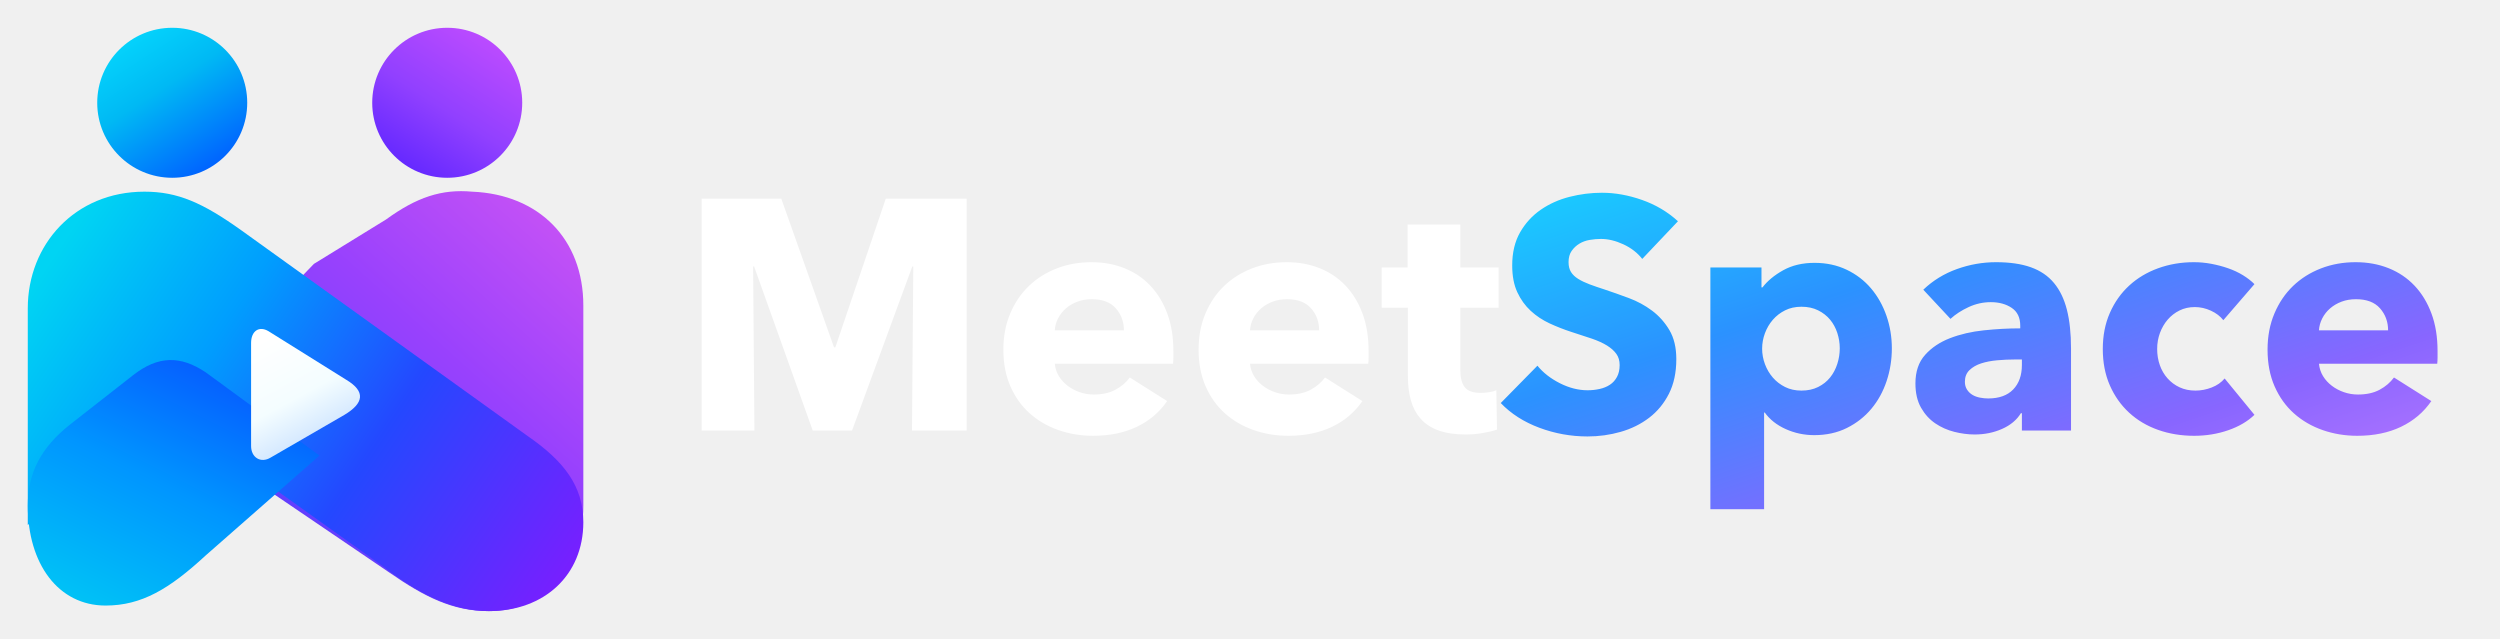
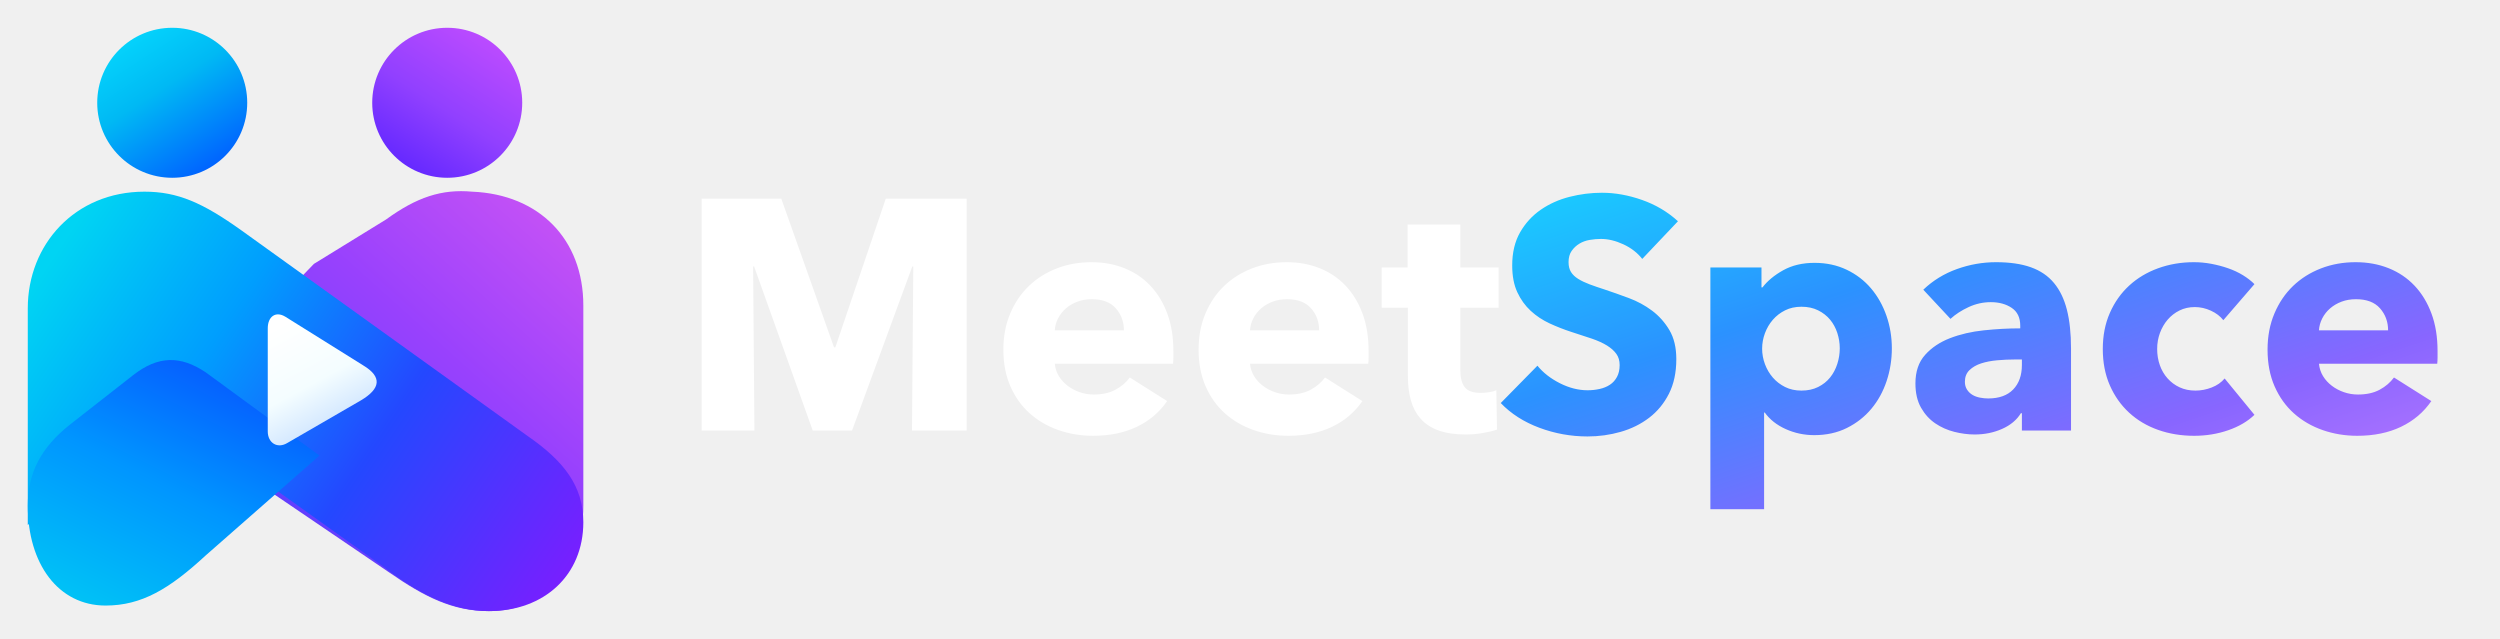
<svg xmlns="http://www.w3.org/2000/svg" xmlns:xlink="http://www.w3.org/1999/xlink" width="900" height="230" viewBox="0 0 900 230" role="img" aria-labelledby="title desc">
  <defs>
    <linearGradient id="cyanHead" x1="0" y1="0" x2=".65" y2="1">
      <stop stop-color="#06DFFF" />
      <stop offset=".48" stop-color="#00B9F4" />
      <stop offset="1" stop-color="#0064FF" />
    </linearGradient>
    <linearGradient id="purpleHead" x1=".85" y1="0" x2=".2" y2="1">
      <stop stop-color="#C34DFF" />
      <stop offset=".55" stop-color="#9140FF" />
      <stop offset="1" stop-color="#5E25FF" />
    </linearGradient>
    <linearGradient id="backRibbon" x1="1" y1="0" x2=".1" y2="1">
      <stop stop-color="#CE55F4" />
      <stop offset=".38" stop-color="#9841FD" />
      <stop offset="1" stop-color="#413CFF" />
    </linearGradient>
    <linearGradient id="frontRibbon" gradientUnits="userSpaceOnUse" x1="8" y1="84" x2="188" y2="204">
      <stop stop-color="#00D4F3" />
      <stop offset=".3" stop-color="#009EFE" />
      <stop offset=".62" stop-color="#2448FF" />
      <stop offset="1" stop-color="#7620FF" />
    </linearGradient>
    <linearGradient id="leftFold" x1=".2" y1="1" x2=".8" y2="0">
      <stop stop-color="#00C2F6" />
      <stop offset=".48" stop-color="#0095FF" />
      <stop offset="1" stop-color="#0751FF" />
    </linearGradient>
    <linearGradient id="play" x1=".3" y1="0" x2=".75" y2="1">
      <stop stop-color="#FFFFFF" />
      <stop offset=".48" stop-color="#F4FDFF" />
      <stop offset="1" stop-color="#BDD9FF" />
    </linearGradient>
    <linearGradient id="whiteBack" x1=".7" y1="0" x2=".4" y2="1">
      <stop stop-color="#FFFFFF" />
      <stop offset="1" stop-color="#D2DCFF" />
    </linearGradient>
    <linearGradient id="whiteFront" x1="0" y1="0" x2="1" y2="1">
      <stop stop-color="#FFFFFF" />
      <stop offset=".44" stop-color="#EBF6FF" />
      <stop offset="1" stop-color="#B1D8FF" />
    </linearGradient>
    <linearGradient id="whiteFold" x1="0" y1="1" x2="1" y2="0">
      <stop stop-color="#FFFFFF" />
      <stop offset="1" stop-color="#B6DCFF" />
    </linearGradient>
    <linearGradient id="wordSpace" x1="0" y1=".15" x2="1" y2=".85">
      <stop stop-color="#00B8F4" />
      <stop offset=".32" stop-color="#0071FF" />
      <stop offset=".63" stop-color="#4C35FF" />
      <stop offset="1" stop-color="#9515F5" />
    </linearGradient>
    <linearGradient id="wordSpaceBright" x1="0" y1="0" x2="1" y2="1">
      <stop stop-color="#18D0FF" />
      <stop offset=".34" stop-color="#2B92FF" />
      <stop offset=".72" stop-color="#8866FF" />
      <stop offset="1" stop-color="#C279FF" />
    </linearGradient>
    <linearGradient id="appWhite" x1="0" y1="0" x2="1" y2="1">
      <stop stop-color="#FFFFFF" />
      <stop offset="1" stop-color="#F3F6FF" />
    </linearGradient>
    <linearGradient id="appDark" x1="0" y1="0" x2="1" y2="1">
      <stop stop-color="#15233F" />
      <stop offset="1" stop-color="#070C22" />
    </linearGradient>
    <linearGradient id="appBlue" x1=".1" y1="0" x2=".9" y2="1">
      <stop stop-color="#00CFF8" />
      <stop offset=".42" stop-color="#008EFF" />
      <stop offset="1" stop-color="#0446FF" />
    </linearGradient>
    <linearGradient id="appViolet" x1="0" y1="0" x2="1" y2="1">
      <stop stop-color="#AE70FF" />
      <stop offset=".4" stop-color="#8743FF" />
      <stop offset="1" stop-color="#5913EF" />
    </linearGradient>
    <linearGradient id="appOutline" x1="0" y1="1" x2="1" y2="0">
      <stop stop-color="#008BFF" />
      <stop offset=".45" stop-color="#3C3CFF" />
      <stop offset="1" stop-color="#B02DFF" />
    </linearGradient>
    <linearGradient id="darkBoard" x1="0" y1="0" x2="1" y2="1">
      <stop stop-color="#030914" />
      <stop offset=".6" stop-color="#09152D" />
      <stop offset="1" stop-color="#0B0922" />
    </linearGradient>
    <linearGradient id="glassPanel" x1="0" y1="0" x2="1" y2="1">
      <stop stop-color="#203559" stop-opacity=".72" />
      <stop offset="1" stop-color="#172043" stop-opacity=".45" />
    </linearGradient>
    <radialGradient id="glowCyan">
      <stop stop-color="#00BDFF" stop-opacity=".38" />
      <stop offset=".45" stop-color="#008CFF" stop-opacity=".13" />
      <stop offset="1" stop-color="#008CFF" stop-opacity="0" />
    </radialGradient>
    <radialGradient id="glowPurple">
      <stop stop-color="#853EFF" stop-opacity=".36" />
      <stop offset=".45" stop-color="#7538FF" stop-opacity=".14" />
      <stop offset="1" stop-color="#7538FF" stop-opacity="0" />
    </radialGradient>
    <radialGradient id="glowWhite">
      <stop stop-color="#FFFFFF" stop-opacity=".7" />
      <stop offset="1" stop-color="#FFFFFF" stop-opacity="0" />
    </radialGradient>
    <g id="mark-color">
      <circle cx="52" cy="27" r="27" fill="url(#cyanHead)" />
      <circle cx="151" cy="27" r="27" fill="url(#purpleHead)" />
      <path fill="url(#backRibbon)" d="M103 85 129 69C140 61 149 58 160 59C184 60 200 76 200 100V172C200 195 186 210 166 210C153 210 143 205 130 196L49 141Z" />
      <path fill="url(#frontRibbon)" d="M42 59C54 59 63 63 77 73L180 147C193 156 200 165 200 178C200 197 186 210 166 210C153 210 141 204 128 194L65 149C53 141 44 142 33 151L0 179V101C0 78 17 59 42 59Z" />
      <path fill="url(#leftFold)" d="M0 172C0 160 5 151 15 143L38 125C47 118 55 118 64 124L105 154 64 190C51 202 41 208 28 208C11 208 0 193 0 172Z" />
-       <path fill="url(#play)" d="M86.693 109.25C83.193 107.15 80.393 109.25 80.393 113.45V150.55C80.393 154.75 83.893 156.85 87.393 154.75L113.993 139.35C120.993 135.15 121.693 130.95 114.693 126.75L86.693 109.25Z" />
+       <path fill="url(#play)" d="M92.693 104.0C89.193 101.9 86.393 104.0 86.393 108.2V145.3C86.393 149.5 89.893 151.6 93.393 149.5L119.993 134.1C126.993 129.9 127.693 125.7 120.693 121.5L92.693 104.0Z" />
    </g>
    <g id="mark-pearl">
      <circle cx="52" cy="27" r="27" fill="#FFF" />
      <circle cx="151" cy="27" r="27" fill="#FFF" />
      <path fill="url(#whiteBack)" d="M103 85 129 69C140 61 149 58 160 59C184 60 200 76 200 100V172C200 195 186 210 166 210C153 210 143 205 130 196L49 141Z" />
      <path fill="url(#whiteFront)" d="M42 59C54 59 63 63 77 73L180 147C193 156 200 165 200 178C200 197 186 210 166 210C153 210 141 204 128 194L65 149C53 141 44 142 33 151L0 179V101C0 78 17 59 42 59Z" />
      <path fill="url(#whiteFold)" d="M0 172C0 160 5 151 15 143L38 125C47 118 55 118 64 124L105 154 64 190C51 202 41 208 28 208C11 208 0 193 0 172Z" />
-       <path fill="#FFFFFF" d="M86.693 109.25C83.193 107.15 80.393 109.25 80.393 113.45V150.55C80.393 154.75 83.893 156.85 87.393 154.75L113.993 139.35C120.993 135.15 121.693 130.95 114.693 126.75L86.693 109.25Z" />
+       <path fill="#FFFFFF" d="M92.693 104.0C89.193 101.9 86.393 104.0 86.393 108.2V145.3C86.393 149.5 89.893 151.6 93.393 149.5L119.993 134.1C126.993 129.9 127.693 125.7 120.693 121.5L92.693 104.0Z" />
    </g>
    <g id="mark-white">
      <circle cx="52" cy="27" r="27" fill="#FFF" />
      <circle cx="151" cy="27" r="27" fill="#FFF" />
-       <path fill="#FFF" fill-rule="evenodd" d="M42 59C55 59 64 65 77 73L102 91 129 69C140 61 149 58 160 59C184 60 200 76 200 100V172C200 195 186 210 166 210C152 210 140 204 127 194L101 175 64 190C51 202 41 208 28 208C11 208 0 193 0 172V101C0 78 17 59 42 59Z M86.693 109.25C83.193 107.15 80.393 109.25 80.393 113.45V150.55C80.393 154.75 83.893 156.85 87.393 154.75L113.993 139.35C120.993 135.15 121.693 130.95 114.693 126.75L86.693 109.25Z" />
+       <path fill="#FFF" fill-rule="evenodd" d="M42 59C55 59 64 65 77 73L102 91 129 69C140 61 149 58 160 59C184 60 200 76 200 100V172C200 195 186 210 166 210C152 210 140 204 127 194L101 175 64 190C51 202 41 208 28 208C11 208 0 193 0 172V101C0 78 17 59 42 59Z M92.693 104.0C89.193 101.9 86.393 104.0 86.393 108.2V145.3C86.393 149.5 89.893 151.6 93.393 149.5L119.993 134.1C126.993 129.9 127.693 125.7 120.693 121.5L92.693 104.0Z" />
    </g>
    <g id="mark-navy">
      <circle cx="52" cy="27" r="27" fill="#111A34" />
      <circle cx="151" cy="27" r="27" fill="#111A34" />
-       <path fill="#111A34" fill-rule="evenodd" d="M42 59C55 59 64 65 77 73L102 91 129 69C140 61 149 58 160 59C184 60 200 76 200 100V172C200 195 186 210 166 210C152 210 140 204 127 194L101 175 64 190C51 202 41 208 28 208C11 208 0 193 0 172V101C0 78 17 59 42 59Z M86.693 109.25C83.193 107.15 80.393 109.25 80.393 113.45V150.55C80.393 154.75 83.893 156.85 87.393 154.75L113.993 139.35C120.993 135.15 121.693 130.95 114.693 126.75L86.693 109.25Z" />
+       <path fill="#111A34" fill-rule="evenodd" d="M42 59C55 59 64 65 77 73L102 91 129 69C140 61 149 58 160 59C184 60 200 76 200 100V172C200 195 186 210 166 210C152 210 140 204 127 194L101 175 64 190C51 202 41 208 28 208C11 208 0 193 0 172V101C0 78 17 59 42 59Z M92.693 104.0C89.193 101.9 86.393 104.0 86.393 108.2V145.3C86.393 149.5 89.893 151.6 93.393 149.5L119.993 134.1C126.993 129.9 127.693 125.7 120.693 121.5L92.693 104.0Z" />
    </g>
  </defs>
  <g transform="translate(0 0) scale(1.0)">
    <use href="#mark-color" xlink:href="#mark-color" transform="translate(10 10) scale(1.0)" />
    <g aria-label="MeetSpace" transform="translate(244 155) scale(1.016552)">
      <path fill="#FFFFFF" d="M82.94 0.0 83.404 -58.116H83.056L61.712 0.0H47.792L27.028 -58.116H26.68L27.144 0.0H8.468V-82.128H36.656L55.332 -29.464H55.796L73.66 -82.128H102.312V0.0ZM157.992 -35.496Q157.992 -40.02 155.15 -43.268Q152.308 -46.516 146.624 -46.516Q143.84 -46.516 141.52 -45.646Q139.2 -44.776 137.46 -43.268Q135.72 -41.76 134.676 -39.73Q133.632 -37.7 133.516 -35.496ZM175.508 -28.188Q175.508 -27.028 175.508 -25.868Q175.508 -24.708 175.392 -23.664H133.516Q133.748 -21.228 134.966 -19.256Q136.184 -17.284 138.098 -15.834Q140.012 -14.384 142.39 -13.572Q144.768 -12.76 147.32 -12.76Q151.844 -12.76 154.976 -14.442Q158.108 -16.124 160.08 -18.792L173.304 -10.44Q169.244 -4.524 162.574 -1.334Q155.904 1.856 147.088 1.856Q140.592 1.856 134.792 -0.174Q128.992 -2.204 124.642 -6.09Q120.292 -9.976 117.798 -15.66Q115.304 -21.344 115.304 -28.652Q115.304 -35.728 117.74 -41.47Q120.176 -47.212 124.352 -51.214Q128.528 -55.216 134.212 -57.42Q139.896 -59.624 146.508 -59.624Q152.888 -59.624 158.224 -57.478Q163.56 -55.332 167.388 -51.272Q171.216 -47.212 173.362 -41.412Q175.508 -35.612 175.508 -28.188ZM227.128 -35.496Q227.128 -40.02 224.286 -43.268Q221.444 -46.516 215.76 -46.516Q212.976 -46.516 210.656 -45.646Q208.336 -44.776 206.596 -43.268Q204.856 -41.76 203.812 -39.73Q202.768 -37.7 202.652 -35.496ZM244.644 -28.188Q244.644 -27.028 244.644 -25.868Q244.644 -24.708 244.528 -23.664H202.652Q202.884 -21.228 204.102 -19.256Q205.32 -17.284 207.234 -15.834Q209.148 -14.384 211.526 -13.572Q213.904 -12.76 216.456 -12.76Q220.98 -12.76 224.112 -14.442Q227.244 -16.124 229.216 -18.792L242.44 -10.44Q238.38 -4.524 231.71 -1.334Q225.04 1.856 216.224 1.856Q209.728 1.856 203.928 -0.174Q198.128 -2.204 193.778 -6.09Q189.428 -9.976 186.934 -15.66Q184.44 -21.344 184.44 -28.652Q184.44 -35.728 186.876 -41.47Q189.312 -47.212 193.488 -51.214Q197.664 -55.216 203.348 -57.42Q209.032 -59.624 215.644 -59.624Q222.024 -59.624 227.36 -57.478Q232.696 -55.332 236.524 -51.272Q240.352 -47.212 242.498 -41.412Q244.644 -35.612 244.644 -28.188ZM277.124 -43.5V-21.46Q277.124 -17.4 278.69 -15.37Q280.256 -13.34 284.316 -13.34Q285.708 -13.34 287.274 -13.572Q288.84 -13.804 289.884 -14.268L290.116 -0.348Q288.144 0.348 285.128 0.87Q282.112 1.392 279.096 1.392Q273.296 1.392 269.352 -0.058Q265.408 -1.508 263.03 -4.234Q260.652 -6.96 259.608 -10.73Q258.564 -14.5 258.564 -19.14V-43.5H249.284V-57.768H258.448V-72.964H277.124V-57.768H290.696V-43.5Z" />
      <path transform="translate(289.704 0)" fill="url(#wordSpaceBright)" d="M51.852 -60.784Q49.3 -64.032 45.182 -65.946Q41.064 -67.86 37.236 -67.86Q35.264 -67.86 33.234 -67.512Q31.204 -67.164 29.58 -66.178Q27.956 -65.192 26.854 -63.626Q25.752 -62.06 25.752 -59.624Q25.752 -57.536 26.622 -56.144Q27.492 -54.752 29.174 -53.708Q30.856 -52.664 33.176 -51.794Q35.496 -50.924 38.396 -49.996Q42.572 -48.604 47.096 -46.922Q51.62 -45.24 55.332 -42.456Q59.044 -39.672 61.48 -35.554Q63.916 -31.436 63.916 -25.288Q63.916 -18.212 61.306 -13.05Q58.696 -7.888 54.288 -4.524Q49.88 -1.16 44.196 0.464Q38.512 2.088 32.48 2.088Q23.664 2.088 15.428 -0.986Q7.192 -4.06 1.74 -9.744L14.732 -22.968Q17.748 -19.256 22.678 -16.762Q27.608 -14.268 32.48 -14.268Q34.684 -14.268 36.772 -14.732Q38.86 -15.196 40.426 -16.24Q41.992 -17.284 42.92 -19.024Q43.848 -20.764 43.848 -23.2Q43.848 -25.52 42.688 -27.144Q41.528 -28.768 39.382 -30.102Q37.236 -31.436 34.046 -32.538Q30.856 -33.64 26.796 -34.916Q22.852 -36.192 19.082 -37.932Q15.312 -39.672 12.354 -42.398Q9.396 -45.124 7.598 -49.01Q5.8 -52.896 5.8 -58.464Q5.8 -65.308 8.584 -70.18Q11.368 -75.052 15.892 -78.184Q20.416 -81.316 26.1 -82.766Q31.784 -84.216 37.584 -84.216Q44.544 -84.216 51.794 -81.664Q59.044 -79.112 64.496 -74.124ZM140.244 -29.116Q140.244 -23.084 138.388 -17.516Q136.532 -11.948 132.994 -7.714Q129.456 -3.48 124.352 -0.928Q119.248 1.624 112.752 1.624Q107.416 1.624 102.66 -0.522Q97.904 -2.668 95.236 -6.38H95.004V27.84H75.98V-57.768H94.076V-50.692H94.424Q97.092 -54.172 101.79 -56.782Q106.488 -59.392 112.868 -59.392Q119.132 -59.392 124.236 -56.956Q129.34 -54.52 132.878 -50.344Q136.416 -46.168 138.33 -40.658Q140.244 -35.148 140.244 -29.116ZM121.8 -29.116Q121.8 -31.9 120.93 -34.568Q120.06 -37.236 118.378 -39.266Q116.696 -41.296 114.144 -42.572Q111.592 -43.848 108.228 -43.848Q104.98 -43.848 102.428 -42.572Q99.876 -41.296 98.078 -39.208Q96.28 -37.12 95.294 -34.452Q94.308 -31.784 94.308 -29.0Q94.308 -26.216 95.294 -23.548Q96.28 -20.88 98.078 -18.792Q99.876 -16.704 102.428 -15.428Q104.98 -14.152 108.228 -14.152Q111.592 -14.152 114.144 -15.428Q116.696 -16.704 118.378 -18.792Q120.06 -20.88 120.93 -23.606Q121.8 -26.332 121.8 -29.116ZM186.296 -25.172H183.86Q180.728 -25.172 177.538 -24.882Q174.348 -24.592 171.854 -23.78Q169.36 -22.968 167.736 -21.402Q166.112 -19.836 166.112 -17.284Q166.112 -15.66 166.866 -14.5Q167.62 -13.34 168.78 -12.644Q169.94 -11.948 171.448 -11.658Q172.956 -11.368 174.348 -11.368Q180.148 -11.368 183.222 -14.558Q186.296 -17.748 186.296 -23.2ZM151.38 -49.88Q156.484 -54.752 163.27 -57.188Q170.056 -59.624 177.132 -59.624Q184.44 -59.624 189.486 -57.826Q194.532 -56.028 197.664 -52.258Q200.796 -48.488 202.246 -42.746Q203.696 -37.004 203.696 -29.116V0.0H186.296V-6.148H185.948Q183.744 -2.552 179.278 -0.58Q174.812 1.392 169.592 1.392Q166.112 1.392 162.4 0.464Q158.688 -0.464 155.614 -2.552Q152.54 -4.64 150.568 -8.12Q148.596 -11.6 148.596 -16.704Q148.596 -22.968 152.018 -26.796Q155.44 -30.624 160.834 -32.712Q166.228 -34.8 172.84 -35.496Q179.452 -36.192 185.716 -36.192V-37.12Q185.716 -41.412 182.7 -43.442Q179.684 -45.472 175.276 -45.472Q171.216 -45.472 167.446 -43.732Q163.676 -41.992 161.008 -39.556ZM257.636 -39.092Q256.012 -41.18 253.228 -42.456Q250.444 -43.732 247.544 -43.732Q244.528 -43.732 242.092 -42.514Q239.656 -41.296 237.916 -39.266Q236.176 -37.236 235.19 -34.568Q234.204 -31.9 234.204 -28.884Q234.204 -25.868 235.132 -23.2Q236.06 -20.532 237.858 -18.502Q239.656 -16.472 242.15 -15.312Q244.644 -14.152 247.776 -14.152Q250.676 -14.152 253.518 -15.254Q256.36 -16.356 258.1 -18.444L268.656 -5.568Q265.06 -2.088 259.376 -0.116Q253.692 1.856 247.312 1.856Q240.468 1.856 234.552 -0.232Q228.636 -2.32 224.286 -6.322Q219.936 -10.324 217.442 -16.008Q214.948 -21.692 214.948 -28.884Q214.948 -35.96 217.442 -41.644Q219.936 -47.328 224.286 -51.33Q228.636 -55.332 234.552 -57.478Q240.468 -59.624 247.196 -59.624Q250.328 -59.624 253.402 -59.044Q256.476 -58.464 259.318 -57.478Q262.16 -56.492 264.538 -55.042Q266.916 -53.592 268.656 -51.852ZM315.984 -35.496Q315.984 -40.02 313.142 -43.268Q310.3 -46.516 304.616 -46.516Q301.832 -46.516 299.512 -45.646Q297.192 -44.776 295.452 -43.268Q293.712 -41.76 292.668 -39.73Q291.624 -37.7 291.508 -35.496ZM333.5 -28.188Q333.5 -27.028 333.5 -25.868Q333.5 -24.708 333.384 -23.664H291.508Q291.74 -21.228 292.958 -19.256Q294.176 -17.284 296.09 -15.834Q298.004 -14.384 300.382 -13.572Q302.76 -12.76 305.312 -12.76Q309.836 -12.76 312.968 -14.442Q316.1 -16.124 318.072 -18.792L331.296 -10.44Q327.236 -4.524 320.566 -1.334Q313.896 1.856 305.08 1.856Q298.584 1.856 292.784 -0.174Q286.984 -2.204 282.634 -6.09Q278.284 -9.976 275.79 -15.66Q273.296 -21.344 273.296 -28.652Q273.296 -35.728 275.732 -41.47Q278.168 -47.212 282.344 -51.214Q286.52 -55.216 292.204 -57.42Q297.888 -59.624 304.5 -59.624Q310.88 -59.624 316.216 -57.478Q321.552 -55.332 325.38 -51.272Q329.208 -47.212 331.354 -41.412Q333.5 -35.612 333.5 -28.188Z" />
    </g>
  </g>
</svg>
